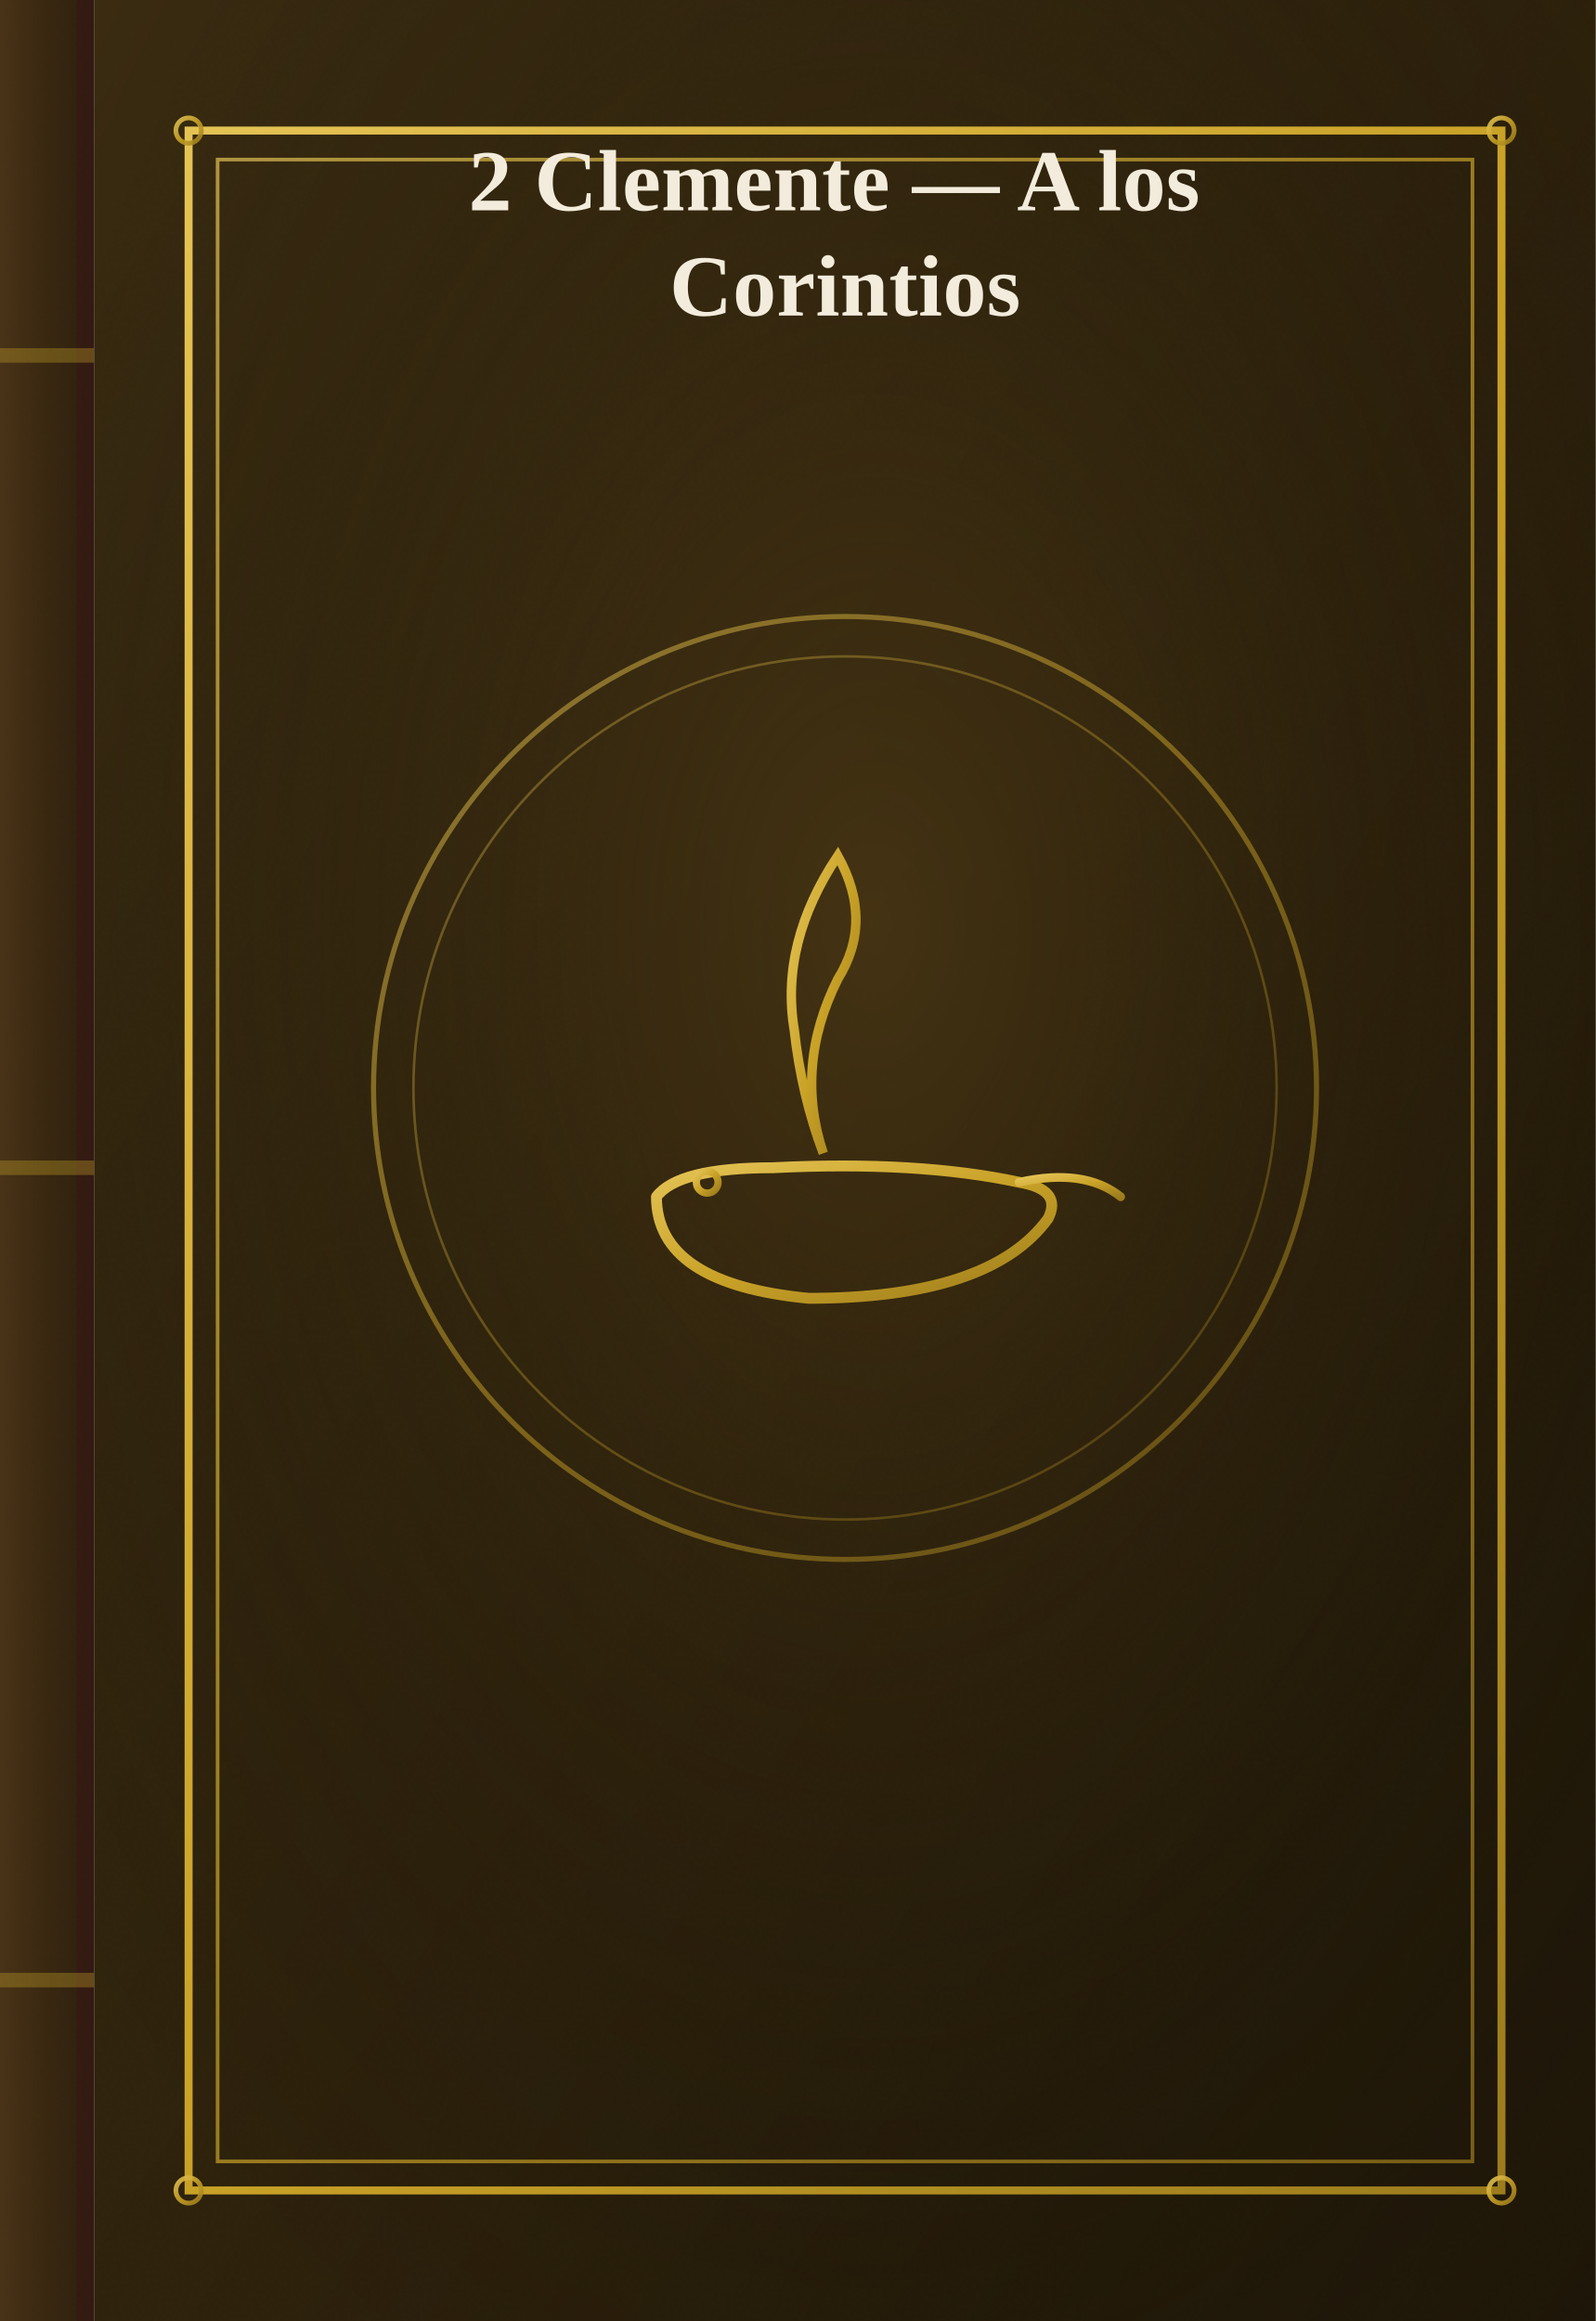
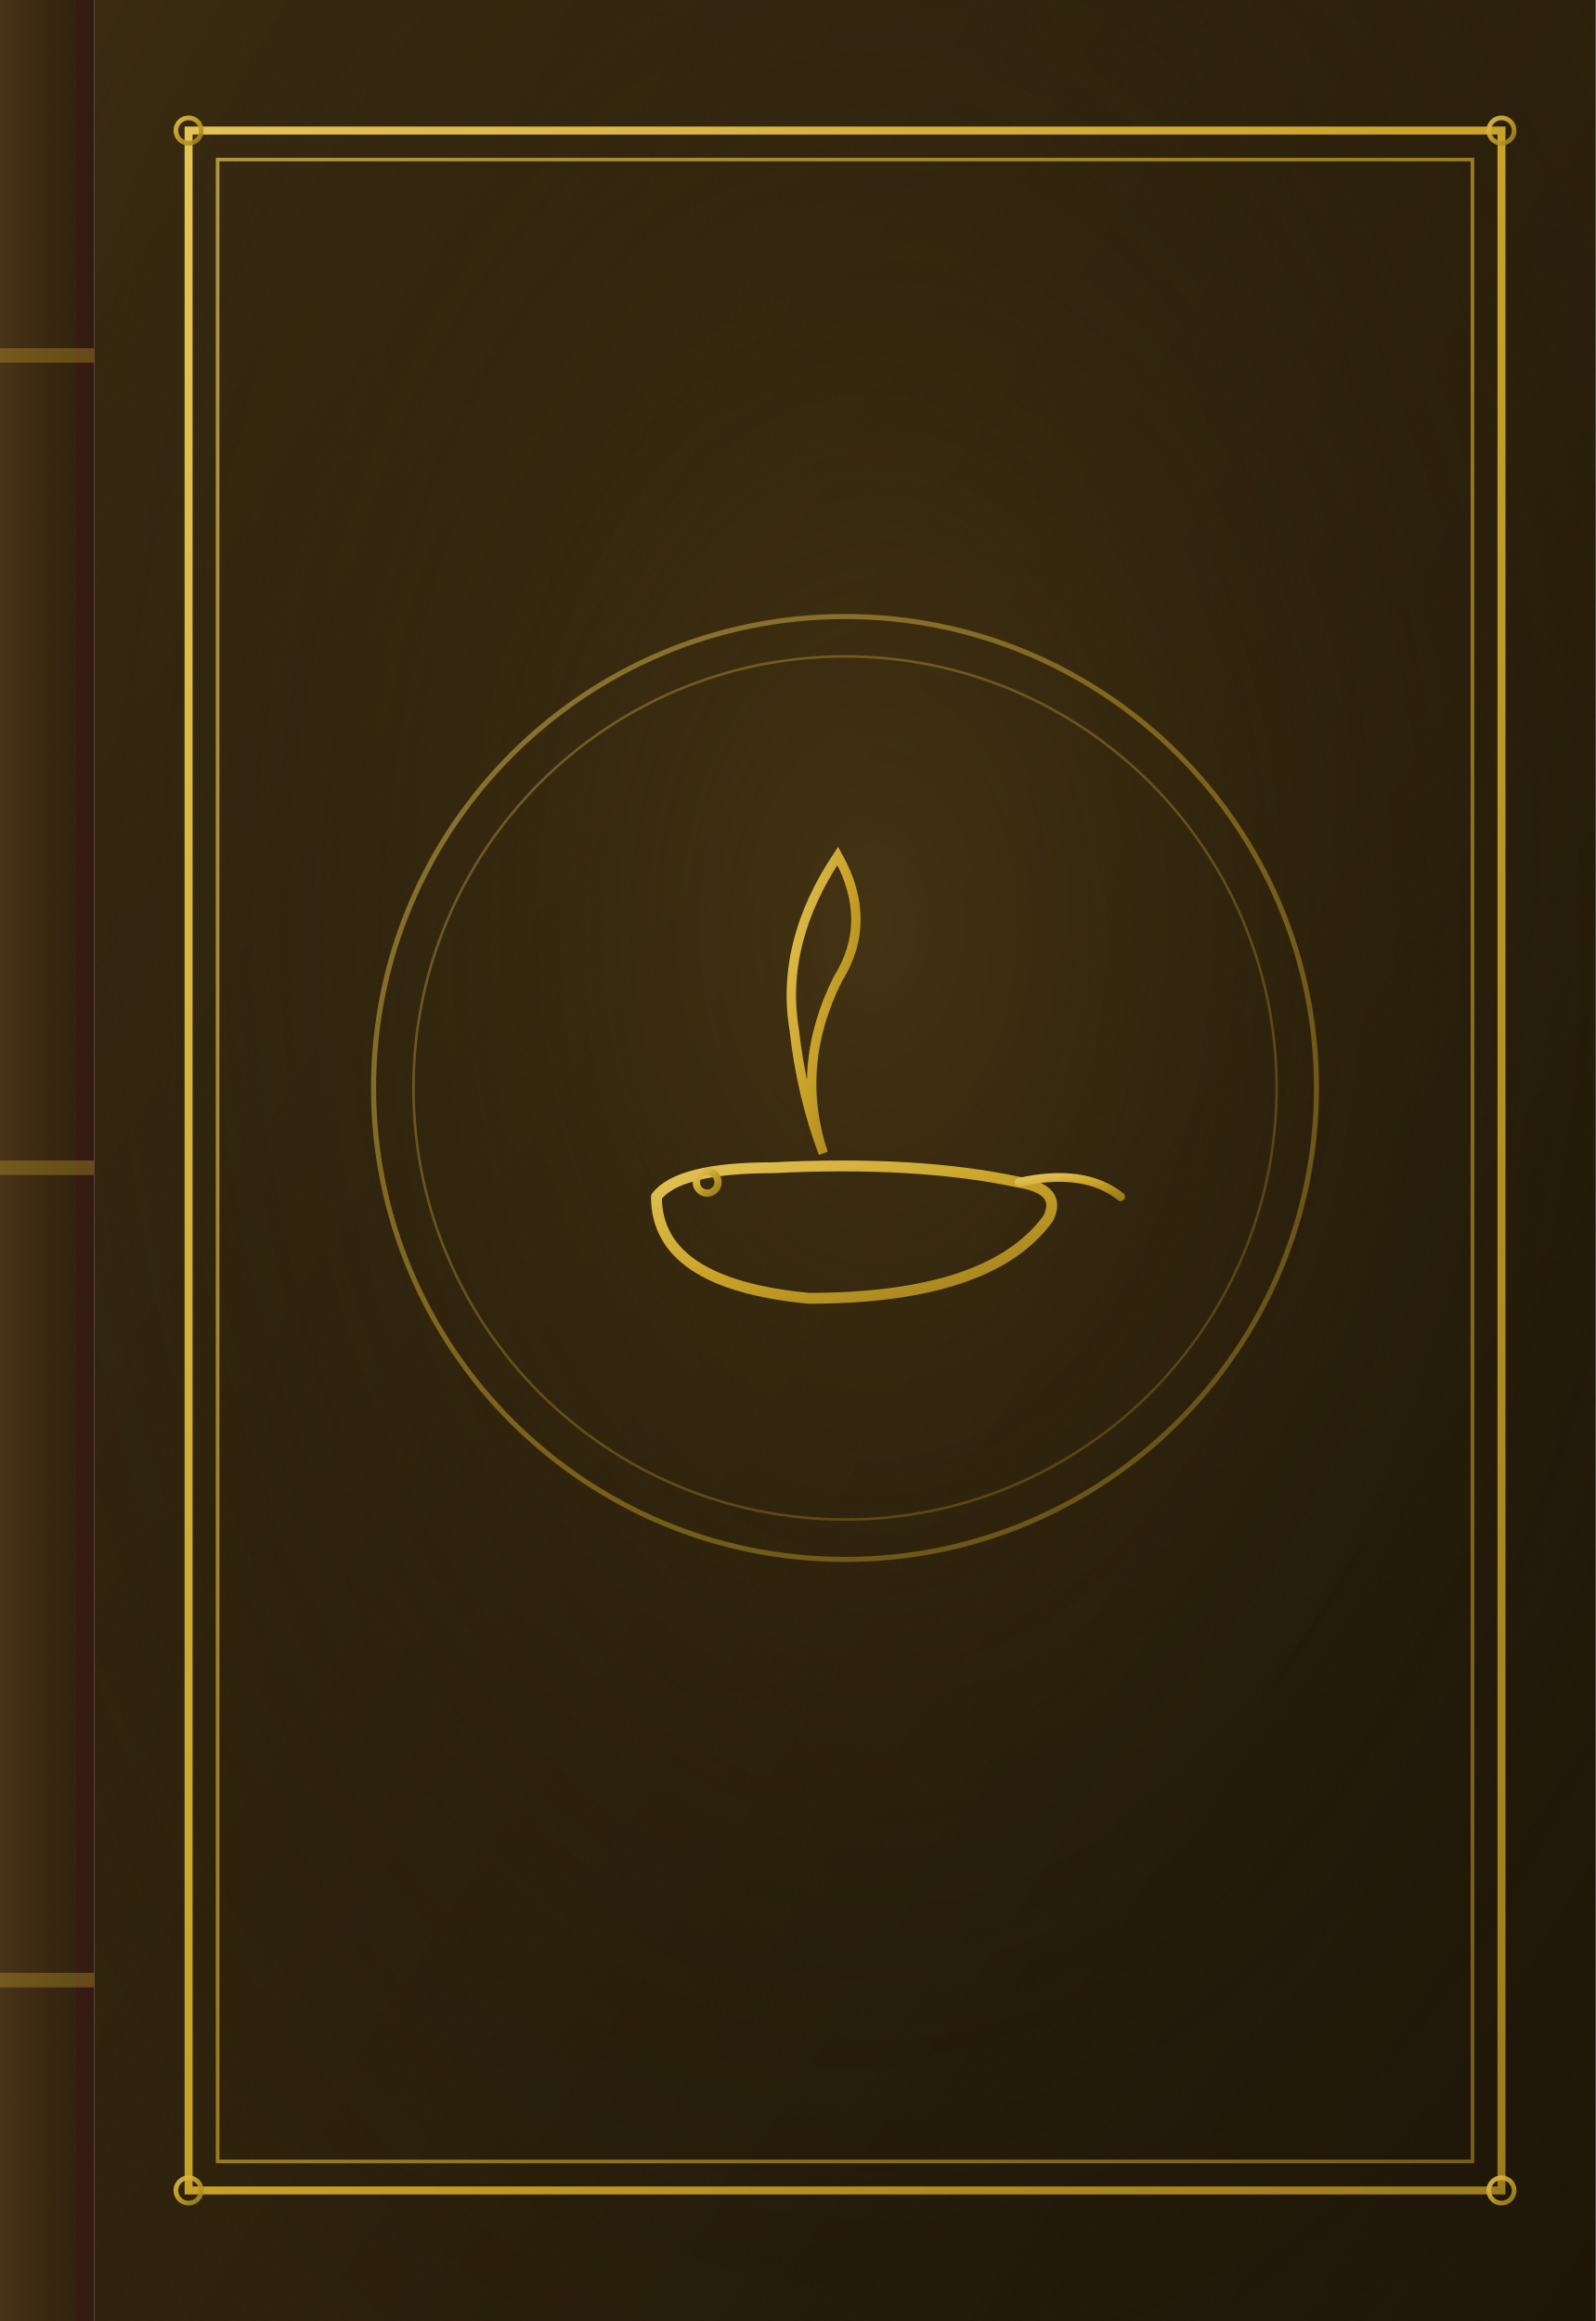
<svg xmlns="http://www.w3.org/2000/svg" width="440" height="640" viewBox="0 0 440 640">
  <defs>
    <linearGradient id="coverGrad" x1="0%" y1="0%" x2="100%" y2="100%">
      <stop offset="0%" stop-color="#3D2E12" />
      <stop offset="55%" stop-color="#2E220C" />
      <stop offset="100%" stop-color="#1E1608" />
    </linearGradient>
    <radialGradient id="vignette" cx="52%" cy="40%" r="70%">
      <stop offset="0%" stop-color="#5A4419" stop-opacity="0.5" />
      <stop offset="100%" stop-color="#000000" stop-opacity="0" />
    </radialGradient>
    <linearGradient id="spineGrad" x1="0%" y1="0%" x2="100%" y2="0%">
      <stop offset="0%" stop-color="#4A3418" />
      <stop offset="50%" stop-color="#3A2810" />
      <stop offset="100%" stop-color="#2E2110" />
    </linearGradient>
    <linearGradient id="goldLine" x1="0%" y1="0%" x2="100%" y2="100%">
      <stop offset="0%" stop-color="#E4C355" />
      <stop offset="50%" stop-color="#C9A227" />
      <stop offset="100%" stop-color="#9C7C1C" />
    </linearGradient>
    <filter id="softGrain">
      <feTurbulence type="fractalNoise" baseFrequency="0.9" numOctaves="2" result="noise" />
      <feColorMatrix in="noise" type="matrix" values="0 0 0 0 0  0 0 0 0 0  0 0 0 0 0  0 0 0 0.03 0" />
    </filter>
  </defs>
  <rect x="0" y="0" width="26" height="640" fill="url(#spineGrad)" />
  <rect x="21" y="0" width="5" height="640" fill="#3A1414" opacity="0.5" />
  <rect x="0" y="96" width="26" height="4" fill="#C9A227" opacity="0.35" />
  <rect x="0" y="320" width="26" height="4" fill="#C9A227" opacity="0.35" />
  <rect x="0" y="544" width="26" height="4" fill="#C9A227" opacity="0.35" />
  <rect x="26" y="0" width="414" height="640" fill="url(#coverGrad)" />
  <rect x="26" y="0" width="414" height="640" fill="url(#vignette)" />
  <rect x="26" y="0" width="414" height="640" filter="url(#softGrain)" />
  <rect x="52" y="36" width="362" height="568" fill="none" stroke="url(#goldLine)" stroke-width="2.2" />
  <rect x="60" y="44" width="346" height="552" fill="none" stroke="url(#goldLine)" stroke-width="1" opacity="0.7" />
  <g stroke="url(#goldLine)" stroke-width="1.3" fill="none" opacity="0.9">
    <circle cx="52" cy="36" r="3.5" />
    <circle cx="414" cy="36" r="3.5" />
    <circle cx="52" cy="604" r="3.5" />
    <circle cx="414" cy="604" r="3.5" />
  </g>
-   <text x="233" y="58" text-anchor="middle" fill="#F3ECDC" font-family="Georgia, 'Times New Roman', serif" font-size="24" font-weight="700" letter-spacing="0.1">
-     <tspan x="233" dy="0">2 Clemente — A los</tspan>
-     <tspan x="233" dy="29">Corintios</tspan>
-   </text>
-   <line x1="70" y1="105" x2="396" y2="105" stroke="url(#goldLine)" stroke-width="0.8" opacity="0.45" />
  <g transform="translate(233,300)">
    <circle r="130" fill="none" stroke="url(#goldLine)" stroke-width="1.4" opacity="0.5" />
    <circle r="119" fill="none" stroke="url(#goldLine)" stroke-width="0.7" opacity="0.35" />
    <g stroke="url(#goldLine)" fill="none" stroke-linecap="round" stroke-linejoin="round">
      <path d="M -52,30 Q -52,54 -10,58 Q 40,58 56,36 Q 60,28 48,26 Q 20,20 -20,22 Q -46,22 -52,30 Z" stroke-width="3" />
      <path d="M 48,26 Q 66,22 76,30" stroke-width="2.4" />
      <circle cx="-38" cy="26" r="3" fill="none" stroke-width="2" />
    </g>
    <g stroke="url(#goldLine)" fill="none" stroke-linecap="round">
      <path d="M -6,18 Q -14,-6 -2,-30 Q 8,-46 -2,-64 Q -18,-40 -14,-16 Q -12,2 -6,18 Z" stroke-width="2.6" />
    </g>
  </g>
  <line x1="120" y1="500" x2="346" y2="500" stroke="url(#goldLine)" stroke-width="1" opacity="0.4" />
</svg>
